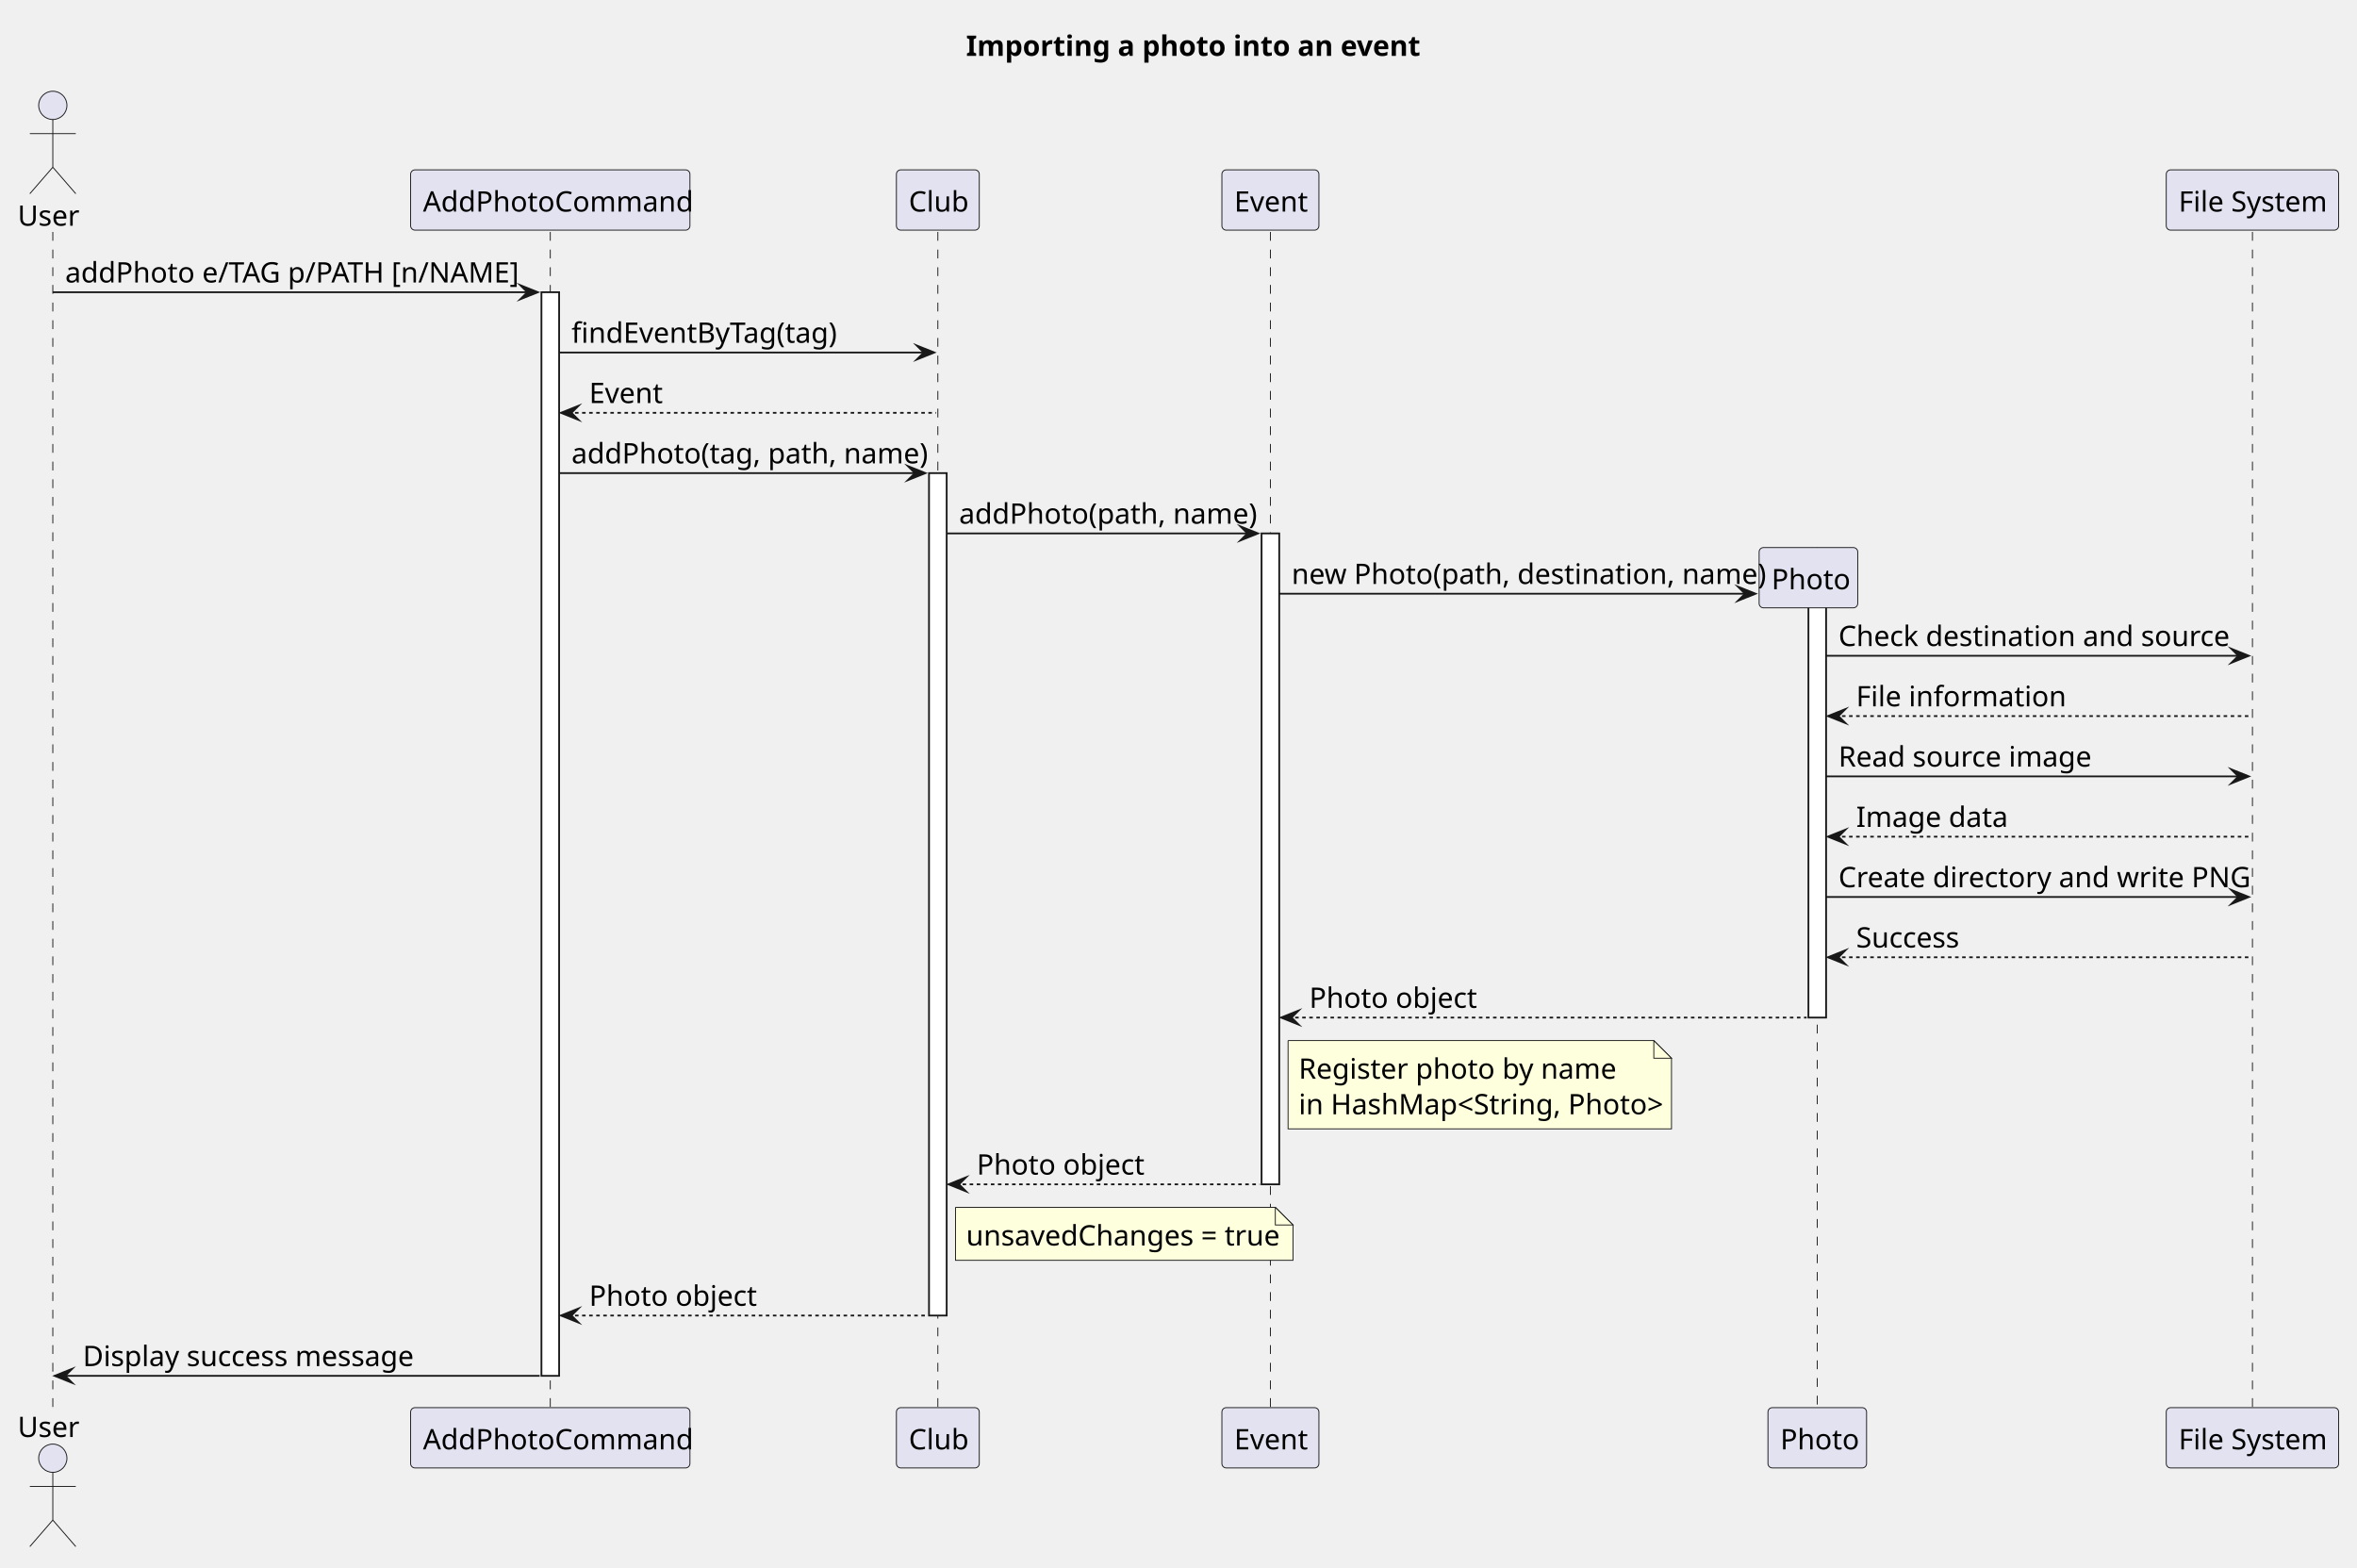
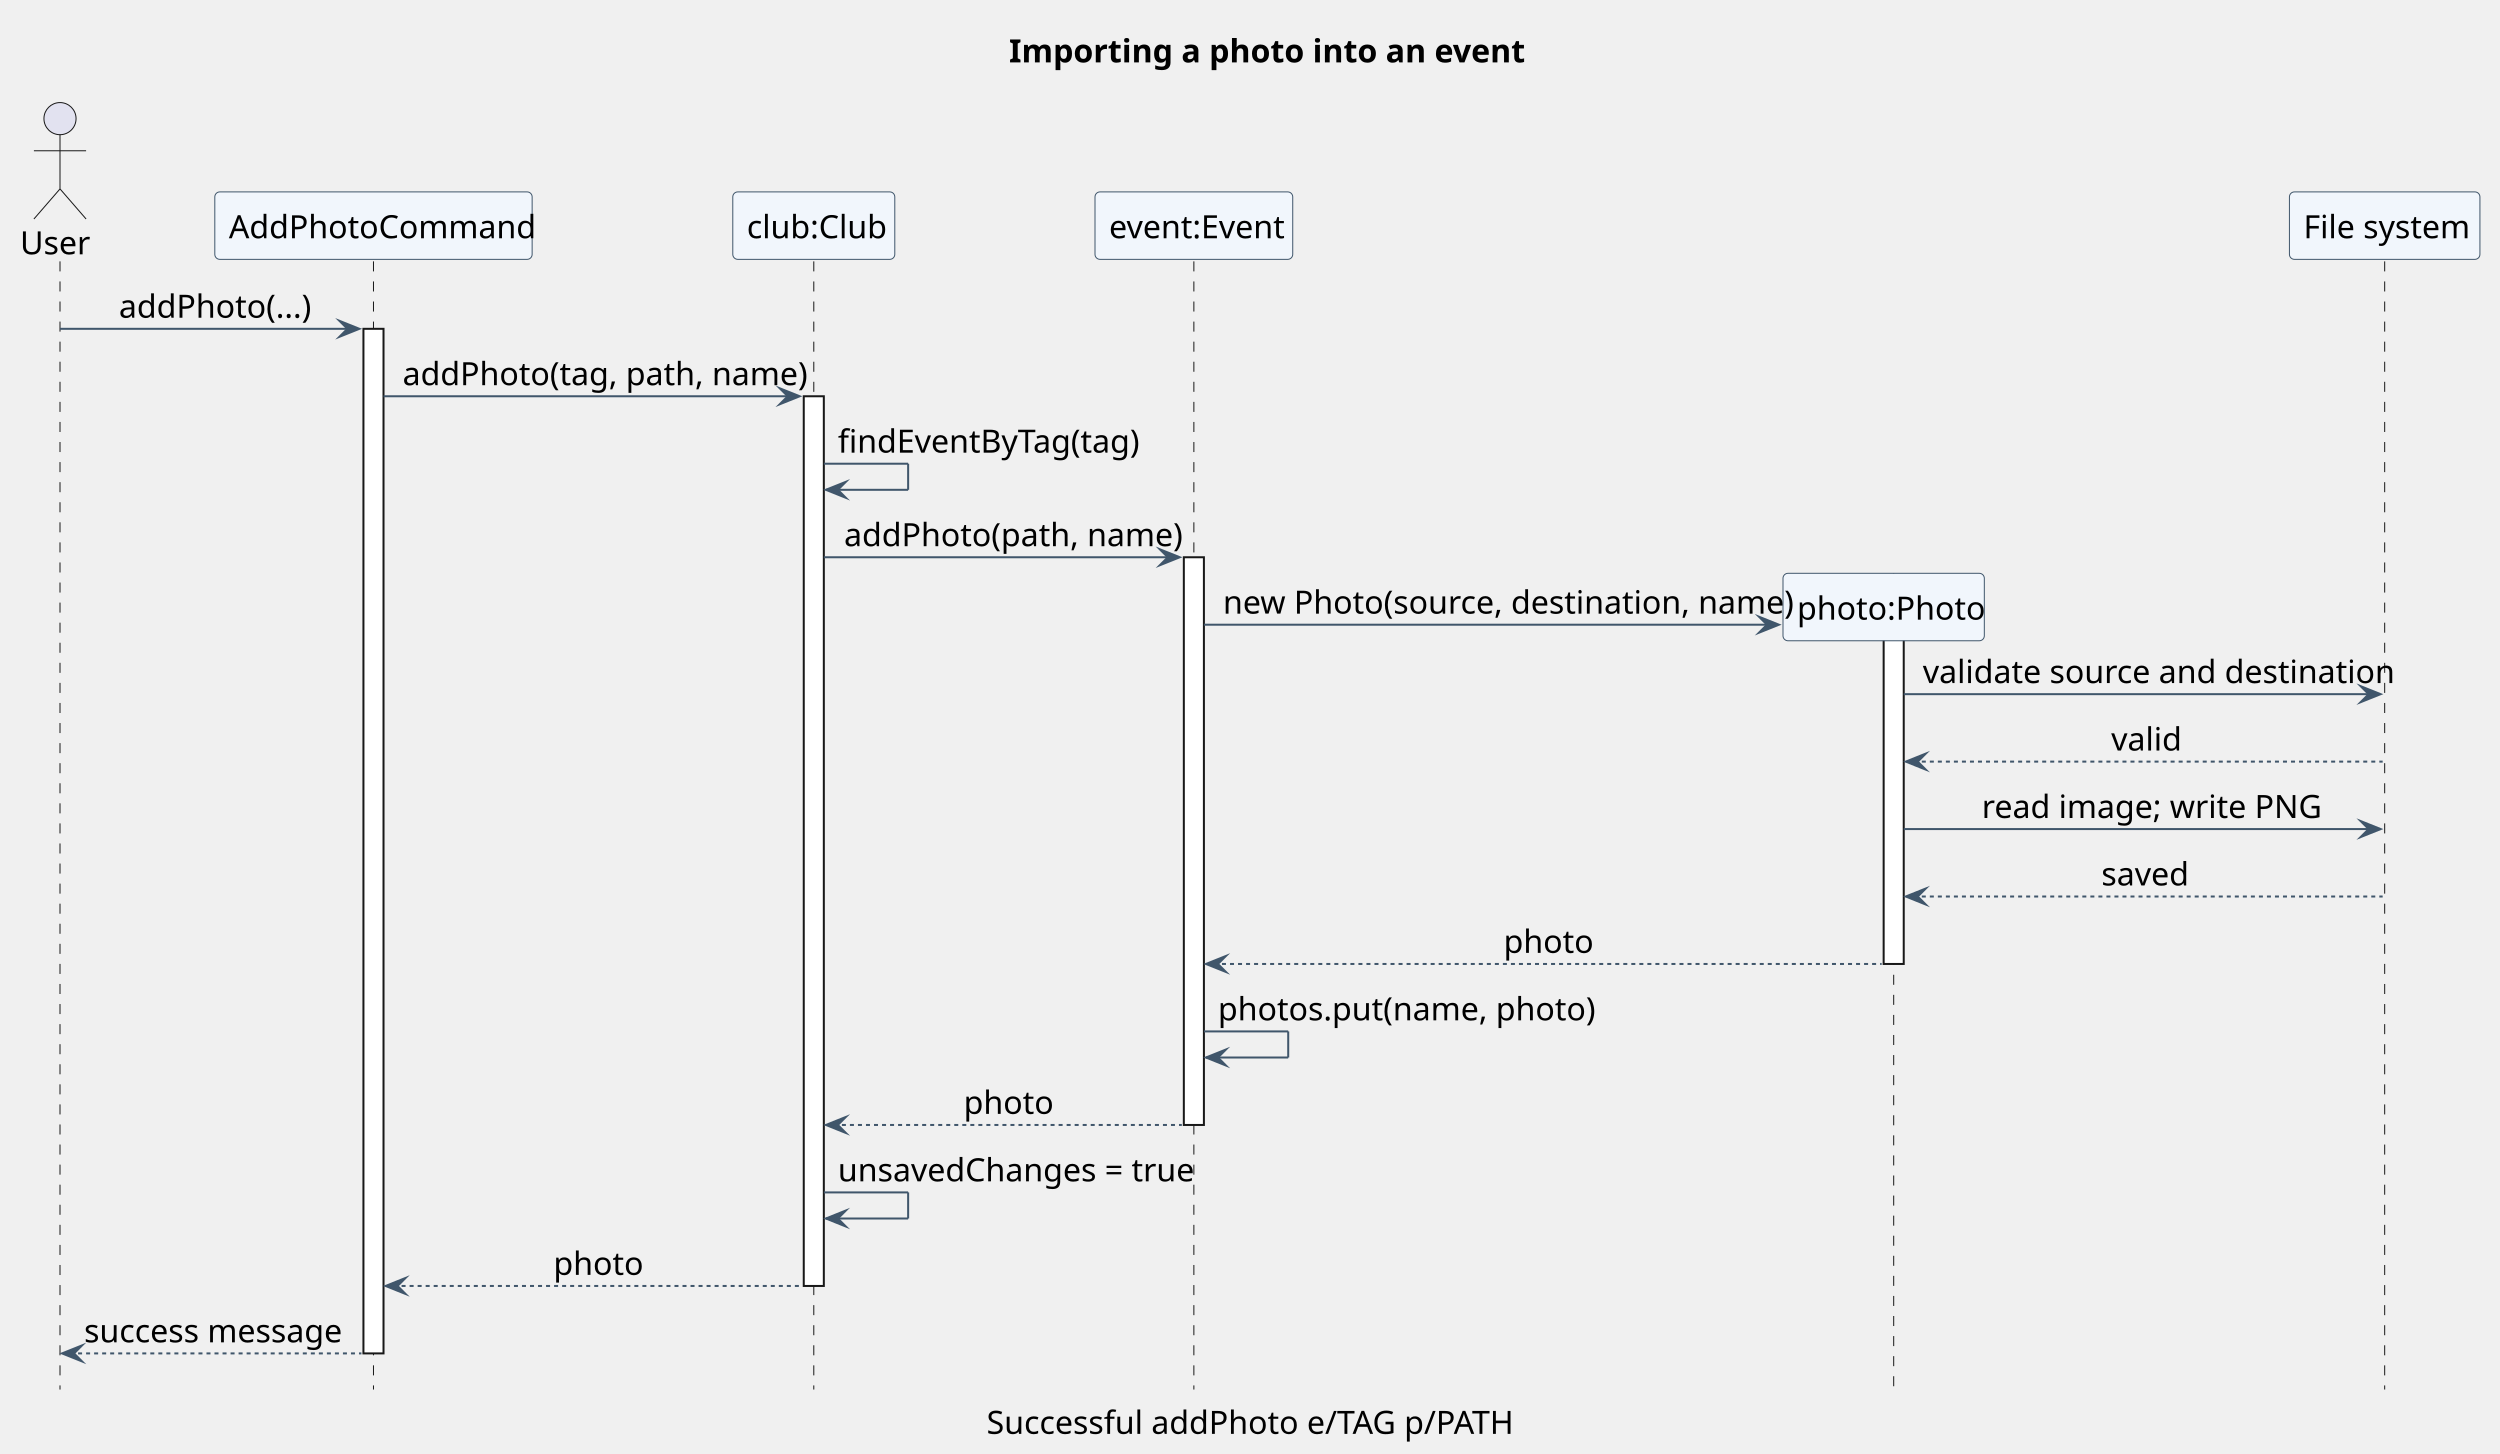
- <svg xmlns="http://www.w3.org/2000/svg" version="1.1" data-diagram-type="SEQUENCE" style="width:1334px;height:887px;background:#FFFFFF;" width="1334px" height="887px" viewBox="0 0 1334 887" zoomAndPan="magnify" preserveAspectRatio="none" contentStyleType="text/css">
+ <svg xmlns="http://www.w3.org/2000/svg" version="1.1" data-diagram-type="SEQUENCE" style="width:760px;height:442px;background:#FFFFFF;" width="760.35px" height="442.419px" viewBox="0 0 760 442" zoomAndPan="magnify" preserveAspectRatio="none" contentStyleType="text/css">
  <defs />
  <g font-family="sans-serif" lengthAdjust="spacing">
    <g class="title" data-source-line="3">
-       <text x="546.756" y="31.609" fill="#000" font-size="16" textLength="239.102" font-weight="700">Importing a photo into an event</text>
+       <text x="306.741" y="18.97" fill="#000" font-size="9.764" textLength="145.908" font-weight="700">Importing a photo into an event</text>
    </g>
    <g>
-       <rect x="26.391" y="131.25" width="8" height="665.375" fill="#000" fill-opacity="0" />
-       <line x1="29.891" y1="131.25" x2="29.891" y2="796.625" style="stroke:#181818;stroke-width:0.5;stroke-dasharray:5,5;" />
+       <rect x="16.104" y="79.454" width="4.882" height="342.965" fill="#000" fill-opacity="0" />
+       <line x1="18.24" y1="79.454" x2="18.24" y2="422.42" style="stroke:#181818;stroke-width:0.305;stroke-dasharray:3.051,3.051;" />
    </g>
    <g>
-       <rect x="307.945" y="131.25" width="8" height="665.375" fill="#000" fill-opacity="0" />
-       <line x1="311.445" y1="131.25" x2="311.445" y2="796.625" style="stroke:#181818;stroke-width:0.5;stroke-dasharray:5,5;" />
+       <rect x="111.401" y="79.454" width="4.882" height="342.965" fill="#000" fill-opacity="0" />
+       <line x1="113.537" y1="79.454" x2="113.537" y2="422.42" style="stroke:#181818;stroke-width:0.305;stroke-dasharray:3.051,3.051;" />
    </g>
    <g>
-       <rect x="306.445" y="165.375" width="10" height="613.25" fill="#FFF" style="stroke:#181818;stroke-width:1;" />
+       <rect x="110.486" y="99.959" width="6.102" height="311.476" fill="#FFF" style="stroke:#181818;stroke-width:0.61;" />
    </g>
    <g>
-       <rect x="527.297" y="131.25" width="8" height="665.375" fill="#000" fill-opacity="0" />
-       <line x1="530.797" y1="131.25" x2="530.797" y2="796.625" style="stroke:#181818;stroke-width:0.5;stroke-dasharray:5,5;" />
+       <rect x="245.256" y="79.454" width="4.882" height="342.965" fill="#000" fill-opacity="0" />
+       <line x1="247.392" y1="79.454" x2="247.392" y2="422.42" style="stroke:#181818;stroke-width:0.305;stroke-dasharray:3.051,3.051;" />
    </g>
    <g>
-       <rect x="525.797" y="267.75" width="10" height="476.75" fill="#FFF" style="stroke:#181818;stroke-width:1;" />
+       <rect x="244.341" y="120.464" width="6.102" height="270.467" fill="#FFF" style="stroke:#181818;stroke-width:0.61;" />
    </g>
    <g>
-       <rect x="715.516" y="131.25" width="8" height="665.375" fill="#000" fill-opacity="0" />
-       <line x1="719.016" y1="131.25" x2="719.016" y2="796.625" style="stroke:#181818;stroke-width:0.5;stroke-dasharray:5,5;" />
+       <rect x="360.8" y="79.454" width="4.882" height="342.965" fill="#000" fill-opacity="0" />
+       <line x1="362.936" y1="79.454" x2="362.936" y2="422.42" style="stroke:#181818;stroke-width:0.305;stroke-dasharray:3.051,3.051;" />
    </g>
    <g>
-       <rect x="714.016" y="301.875" width="10" height="368.375" fill="#FFF" style="stroke:#181818;stroke-width:1;" />
+       <rect x="359.885" y="169.406" width="6.102" height="172.582" fill="#FFF" style="stroke:#181818;stroke-width:0.61;" />
    </g>
    <g>
-       <rect x="1025.023" y="309.875" width="8" height="486.75" fill="#000" fill-opacity="0" />
-       <line x1="1028.523" y1="309.875" x2="1028.523" y2="796.625" style="stroke:#181818;stroke-width:0.5;stroke-dasharray:5,5;" />
+       <rect x="573.548" y="174.288" width="4.882" height="248.131" fill="#000" fill-opacity="0" />
+       <line x1="575.683" y1="174.288" x2="575.683" y2="422.42" style="stroke:#181818;stroke-width:0.305;stroke-dasharray:3.051,3.051;" />
    </g>
    <g>
-       <rect x="1023.523" y="336" width="10" height="239.875" fill="#FFF" style="stroke:#181818;stroke-width:1;" />
+       <rect x="572.632" y="189.911" width="6.102" height="103.134" fill="#FFF" style="stroke:#181818;stroke-width:0.61;" />
    </g>
    <g>
-       <rect x="1271.328" y="131.25" width="8" height="665.375" fill="#000" fill-opacity="0" />
-       <line x1="1274.828" y1="131.25" x2="1274.828" y2="796.625" style="stroke:#181818;stroke-width:0.5;stroke-dasharray:5,5;" />
+       <rect x="722.807" y="79.454" width="4.882" height="342.965" fill="#000" fill-opacity="0" />
+       <line x1="724.943" y1="79.454" x2="724.943" y2="422.42" style="stroke:#181818;stroke-width:0.305;stroke-dasharray:3.051,3.051;" />
    </g>
-     <text x="10" y="127.734" fill="#000" font-size="16" textLength="33.781">User</text>
-     <ellipse cx="29.891" cy="59.625" rx="8" ry="8" fill="#E2E2F0" style="stroke:#181818;stroke-width:0.5;" />
-     <path d="M29.891,67.625 L29.891,94.625 M16.891,75.625 L42.891,75.625 M29.891,94.625 L16.891,109.625 M29.891,94.625 L42.891,109.625" style="stroke:#181818;stroke-width:0.5;" fill="none" />
-     <rect x="232.402" y="96.125" width="158.086" height="34.125" fill="#E2E2F0" style="stroke:#181818;stroke-width:0.5;" rx="2.5" ry="2.5" />
-     <text x="239.402" y="119.734" fill="#000" font-size="16" textLength="144.086">AddPhotoCommand</text>
-     <rect x="507.344" y="96.125" width="46.906" height="34.125" fill="#E2E2F0" style="stroke:#181818;stroke-width:0.5;" rx="2.5" ry="2.5" />
-     <text x="514.344" y="119.734" fill="#000" font-size="16" textLength="32.906">Club</text>
-     <rect x="691.559" y="96.125" width="54.914" height="34.125" fill="#E2E2F0" style="stroke:#181818;stroke-width:0.5;" rx="2.5" ry="2.5" />
-     <text x="698.559" y="119.734" fill="#000" font-size="16" textLength="40.914">Event</text>
-     <rect x="1226.043" y="96.125" width="97.57" height="34.125" fill="#E2E2F0" style="stroke:#181818;stroke-width:0.5;" rx="2.5" ry="2.5" />
-     <text x="1233.043" y="119.734" fill="#000" font-size="16" textLength="83.57">File System</text>
-     <text x="10" y="813.234" fill="#000" font-size="16" textLength="33.781">User</text>
-     <ellipse cx="29.891" cy="825.25" rx="8" ry="8" fill="#E2E2F0" style="stroke:#181818;stroke-width:0.5;" />
-     <path d="M29.891,833.25 L29.891,860.25 M16.891,841.25 L42.891,841.25 M29.891,860.25 L16.891,875.25 M29.891,860.25 L42.891,875.25" style="stroke:#181818;stroke-width:0.5;" fill="none" />
-     <rect x="232.402" y="796.625" width="158.086" height="34.125" fill="#E2E2F0" style="stroke:#181818;stroke-width:0.5;" rx="2.5" ry="2.5" />
-     <text x="239.402" y="820.234" fill="#000" font-size="16" textLength="144.086">AddPhotoCommand</text>
-     <rect x="507.344" y="796.625" width="46.906" height="34.125" fill="#E2E2F0" style="stroke:#181818;stroke-width:0.5;" rx="2.5" ry="2.5" />
-     <text x="514.344" y="820.234" fill="#000" font-size="16" textLength="32.906">Club</text>
-     <rect x="691.559" y="796.625" width="54.914" height="34.125" fill="#E2E2F0" style="stroke:#181818;stroke-width:0.5;" rx="2.5" ry="2.5" />
-     <text x="698.559" y="820.234" fill="#000" font-size="16" textLength="40.914">Event</text>
-     <rect x="1000.617" y="796.625" width="55.813" height="34.125" fill="#E2E2F0" style="stroke:#181818;stroke-width:0.5;" rx="2.5" ry="2.5" />
-     <text x="1007.617" y="820.234" fill="#000" font-size="16" textLength="41.813">Photo</text>
-     <rect x="1226.043" y="796.625" width="97.57" height="34.125" fill="#E2E2F0" style="stroke:#181818;stroke-width:0.5;" rx="2.5" ry="2.5" />
-     <text x="1233.043" y="820.234" fill="#000" font-size="16" textLength="83.57">File System</text>
-     <polygon points="294.445,161.375,304.445,165.375,294.445,169.375,298.445,165.375" fill="#181818" style="stroke:#181818;stroke-width:1;stroke-linejoin:miter;stroke-miterlimit:10;" />
-     <line x1="29.891" y1="165.375" x2="300.445" y2="165.375" style="stroke:#181818;stroke-width:1;" />
-     <text x="36.891" y="159.859" fill="#000" font-size="16" textLength="252.555">addPhoto e/TAG p/PATH [n/NAME]</text>
-     <polygon points="518.797,195.5,528.797,199.5,518.797,203.5,522.797,199.5" fill="#181818" style="stroke:#181818;stroke-width:1;stroke-linejoin:miter;stroke-miterlimit:10;" />
-     <line x1="316.445" y1="199.5" x2="524.797" y2="199.5" style="stroke:#181818;stroke-width:1;" />
-     <text x="323.445" y="193.984" fill="#000" font-size="16" textLength="145.852">findEventByTag(tag)</text>
-     <polygon points="327.445,229.625,317.445,233.625,327.445,237.625,323.445,233.625" fill="#181818" style="stroke:#181818;stroke-width:1;stroke-linejoin:miter;stroke-miterlimit:10;" />
-     <line x1="321.445" y1="233.625" x2="529.797" y2="233.625" style="stroke:#181818;stroke-width:1;stroke-dasharray:2,2;" />
-     <text x="333.445" y="228.109" fill="#000" font-size="16" textLength="40.914">Event</text>
-     <polygon points="513.797,263.75,523.797,267.75,513.797,271.75,517.797,267.75" fill="#181818" style="stroke:#181818;stroke-width:1;stroke-linejoin:miter;stroke-miterlimit:10;" />
-     <line x1="316.445" y1="267.75" x2="519.797" y2="267.75" style="stroke:#181818;stroke-width:1;" />
-     <text x="323.445" y="262.234" fill="#000" font-size="16" textLength="190.352">addPhoto(tag, path, name)</text>
-     <polygon points="702.016,297.875,712.016,301.875,702.016,305.875,706.016,301.875" fill="#181818" style="stroke:#181818;stroke-width:1;stroke-linejoin:miter;stroke-miterlimit:10;" />
-     <line x1="535.797" y1="301.875" x2="708.016" y2="301.875" style="stroke:#181818;stroke-width:1;" />
-     <text x="542.797" y="296.359" fill="#000" font-size="16" textLength="159.219">addPhoto(path, name)</text>
-     <rect x="995.617" y="309.875" width="55.813" height="34.125" fill="#E2E2F0" style="stroke:#181818;stroke-width:0.5;" rx="2.5" ry="2.5" />
-     <text x="1002.617" y="333.484" fill="#000" font-size="16" textLength="41.813">Photo</text>
-     <polygon points="983.617,332,993.617,336,983.617,340,987.617,336" fill="#181818" style="stroke:#181818;stroke-width:1;stroke-linejoin:miter;stroke-miterlimit:10;" />
-     <line x1="724.016" y1="336" x2="989.617" y2="336" style="stroke:#181818;stroke-width:1;" />
-     <text x="731.016" y="330.484" fill="#000" font-size="16" textLength="252.602">new Photo(path, destination, name)</text>
-     <polygon points="1262.828,367.125,1272.828,371.125,1262.828,375.125,1266.828,371.125" fill="#181818" style="stroke:#181818;stroke-width:1;stroke-linejoin:miter;stroke-miterlimit:10;" />
-     <line x1="1033.523" y1="371.125" x2="1268.828" y2="371.125" style="stroke:#181818;stroke-width:1;" />
-     <text x="1040.523" y="365.609" fill="#000" font-size="16" textLength="210.797">Check destination and source</text>
-     <polygon points="1044.523,401.25,1034.523,405.25,1044.523,409.25,1040.523,405.25" fill="#181818" style="stroke:#181818;stroke-width:1;stroke-linejoin:miter;stroke-miterlimit:10;" />
-     <line x1="1038.523" y1="405.25" x2="1273.828" y2="405.25" style="stroke:#181818;stroke-width:1;stroke-dasharray:2,2;" />
-     <text x="1050.523" y="399.734" fill="#000" font-size="16" textLength="109.375">File information</text>
-     <polygon points="1262.828,435.375,1272.828,439.375,1262.828,443.375,1266.828,439.375" fill="#181818" style="stroke:#181818;stroke-width:1;stroke-linejoin:miter;stroke-miterlimit:10;" />
-     <line x1="1033.523" y1="439.375" x2="1268.828" y2="439.375" style="stroke:#181818;stroke-width:1;" />
-     <text x="1040.523" y="433.859" fill="#000" font-size="16" textLength="138.742">Read source image</text>
-     <polygon points="1044.523,469.5,1034.523,473.5,1044.523,477.5,1040.523,473.5" fill="#181818" style="stroke:#181818;stroke-width:1;stroke-linejoin:miter;stroke-miterlimit:10;" />
-     <line x1="1038.523" y1="473.5" x2="1273.828" y2="473.5" style="stroke:#181818;stroke-width:1;stroke-dasharray:2,2;" />
-     <text x="1050.523" y="467.984" fill="#000" font-size="16" textLength="80.055">Image data</text>
-     <polygon points="1262.828,503.625,1272.828,507.625,1262.828,511.625,1266.828,507.625" fill="#181818" style="stroke:#181818;stroke-width:1;stroke-linejoin:miter;stroke-miterlimit:10;" />
-     <line x1="1033.523" y1="507.625" x2="1268.828" y2="507.625" style="stroke:#181818;stroke-width:1;" />
-     <text x="1040.523" y="502.109" fill="#000" font-size="16" textLength="222.305">Create directory and write PNG</text>
-     <polygon points="1044.523,537.75,1034.523,541.75,1044.523,545.75,1040.523,541.75" fill="#181818" style="stroke:#181818;stroke-width:1;stroke-linejoin:miter;stroke-miterlimit:10;" />
-     <line x1="1038.523" y1="541.75" x2="1273.828" y2="541.75" style="stroke:#181818;stroke-width:1;stroke-dasharray:2,2;" />
-     <text x="1050.523" y="536.234" fill="#000" font-size="16" textLength="60.469">Success</text>
-     <polygon points="735.016,571.875,725.016,575.875,735.016,579.875,731.016,575.875" fill="#181818" style="stroke:#181818;stroke-width:1;stroke-linejoin:miter;stroke-miterlimit:10;" />
-     <line x1="729.016" y1="575.875" x2="1022.523" y2="575.875" style="stroke:#181818;stroke-width:1;stroke-dasharray:2,2;" />
-     <text x="741.016" y="570.359" fill="#000" font-size="16" textLength="88.953">Photo object</text>
-     <path d="M729.016,588.875 L729.016,638.875 L946.016,638.875 L946.016,598.875 L936.016,588.875 L729.016,588.875" style="stroke:#181818;stroke-width:0.5;" fill="#FEFFDD" />
-     <path d="M936.016,588.875 L936.016,598.875 L946.016,598.875 L936.016,588.875" style="stroke:#181818;stroke-width:0.5;" fill="#FEFFDD" />
-     <text x="735.016" y="610.484" fill="#000" font-size="16" textLength="169.875">Register photo by name</text>
-     <text x="735.016" y="630.609" fill="#000" font-size="16" textLength="196.563">in HashMap&lt;String, Photo&gt;</text>
-     <polygon points="546.797,666.25,536.797,670.25,546.797,674.25,542.797,670.25" fill="#181818" style="stroke:#181818;stroke-width:1;stroke-linejoin:miter;stroke-miterlimit:10;" />
-     <line x1="540.797" y1="670.25" x2="713.016" y2="670.25" style="stroke:#181818;stroke-width:1;stroke-dasharray:2,2;" />
-     <text x="552.797" y="664.734" fill="#000" font-size="16" textLength="88.953">Photo object</text>
-     <path d="M540.797,683.25 L540.797,713.25 L731.797,713.25 L731.797,693.25 L721.797,683.25 L540.797,683.25" style="stroke:#181818;stroke-width:0.5;" fill="#FEFFDD" />
-     <path d="M721.797,683.25 L721.797,693.25 L731.797,693.25 L721.797,683.25" style="stroke:#181818;stroke-width:0.5;" fill="#FEFFDD" />
-     <text x="546.797" y="704.859" fill="#000" font-size="16" textLength="170.344">unsavedChanges = true</text>
-     <polygon points="327.445,740.5,317.445,744.5,327.445,748.5,323.445,744.5" fill="#181818" style="stroke:#181818;stroke-width:1;stroke-linejoin:miter;stroke-miterlimit:10;" />
-     <line x1="321.445" y1="744.5" x2="524.797" y2="744.5" style="stroke:#181818;stroke-width:1;stroke-dasharray:2,2;" />
-     <text x="333.445" y="738.984" fill="#000" font-size="16" textLength="88.953">Photo object</text>
-     <polygon points="40.891,774.625,30.891,778.625,40.891,782.625,36.891,778.625" fill="#181818" style="stroke:#181818;stroke-width:1;stroke-linejoin:miter;stroke-miterlimit:10;" />
-     <line x1="34.891" y1="778.625" x2="305.445" y2="778.625" style="stroke:#181818;stroke-width:1;" />
-     <text x="46.891" y="773.109" fill="#000" font-size="16" textLength="184.07">Display success message</text>
+     <text x="6.102" y="77.309" fill="#000" font-size="9.764" textLength="20.614">User</text>
+     <ellipse cx="18.24" cy="36.066" rx="4.882" ry="4.882" fill="#E2E2F0" style="stroke:#181818;stroke-width:0.305;" />
+     <path d="M18.24,40.948 L18.24,57.424 M10.307,45.829 L26.173,45.829 M18.24,57.424 L10.307,66.577 M18.24,57.424 L26.173,66.577" style="stroke:#181818;stroke-width:0.305;" fill="none" />
+     <rect x="65.302" y="58.339" width="96.469" height="20.505" fill="#F1F6FC" style="stroke:#40566B;stroke-width:0.305;" rx="1.526" ry="1.526" />
+     <text x="69.574" y="72.427" fill="#000" font-size="9.764" textLength="87.926">AddPhotoCommand</text>
+     <rect x="222.768" y="58.339" width="49.248" height="20.505" fill="#F1F6FC" style="stroke:#40566B;stroke-width:0.305;" rx="1.526" ry="1.526" />
+     <text x="227.04" y="72.427" fill="#000" font-size="9.764" textLength="40.704">club:Club</text>
+     <rect x="332.882" y="58.339" width="60.108" height="20.505" fill="#F1F6FC" style="stroke:#40566B;stroke-width:0.305;" rx="1.526" ry="1.526" />
+     <text x="337.154" y="72.427" fill="#000" font-size="9.764" textLength="51.565">event:Event</text>
+     <rect x="695.988" y="58.339" width="57.91" height="20.505" fill="#F1F6FC" style="stroke:#40566B;stroke-width:0.305;" rx="1.526" ry="1.526" />
+     <text x="700.259" y="72.427" fill="#000" font-size="9.764" textLength="49.367">File system</text>
+     <polygon points="103.163,97.518,109.265,99.959,103.163,102.4,105.604,99.959" fill="#40566B" style="stroke:#40566B;stroke-width:0.61;stroke-linejoin:miter;stroke-miterlimit:10;" />
+     <line x1="18.24" y1="99.959" x2="106.824" y2="99.959" style="stroke:#40566B;stroke-width:0.61;" />
+     <text x="36.14" y="96.593" fill="#000" font-size="9.764" textLength="56.447">addPhoto(...)</text>
+     <polygon points="237.018,118.023,243.121,120.464,237.018,122.905,239.459,120.464" fill="#40566B" style="stroke:#40566B;stroke-width:0.61;stroke-linejoin:miter;stroke-miterlimit:10;" />
+     <line x1="116.588" y1="120.464" x2="240.68" y2="120.464" style="stroke:#40566B;stroke-width:0.61;" />
+     <text x="122.385" y="117.098" fill="#000" font-size="9.764" textLength="116.159">addPhoto(tag, path, name)</text>
+     <line x1="250.443" y1="140.969" x2="276.073" y2="140.969" style="stroke:#40566B;stroke-width:0.61;" />
+     <line x1="276.073" y1="140.969" x2="276.073" y2="148.902" style="stroke:#40566B;stroke-width:0.61;" />
+     <line x1="251.054" y1="148.902" x2="276.073" y2="148.902" style="stroke:#40566B;stroke-width:0.61;" />
+     <polygon points="257.156,146.461,251.054,148.902,257.156,151.343,254.715,148.902" fill="#40566B" style="stroke:#40566B;stroke-width:0.61;stroke-linejoin:miter;stroke-miterlimit:10;" />
+     <text x="254.715" y="137.603" fill="#000" font-size="9.764" textLength="89.003">findEventByTag(tag)</text>
+     <polygon points="352.562,166.965,358.664,169.406,352.562,171.847,355.003,169.406" fill="#40566B" style="stroke:#40566B;stroke-width:0.61;stroke-linejoin:miter;stroke-miterlimit:10;" />
+     <line x1="250.443" y1="169.406" x2="356.224" y2="169.406" style="stroke:#40566B;stroke-width:0.61;" />
+     <text x="256.584" y="166.041" fill="#000" font-size="9.764" textLength="97.161">addPhoto(path, name)</text>
+     <rect x="542.03" y="174.288" width="61.204" height="20.505" fill="#F1F6FC" style="stroke:#40566B;stroke-width:0.305;" rx="1.526" ry="1.526" />
+     <text x="546.302" y="188.376" fill="#000" font-size="9.764" textLength="52.661">photo:Photo</text>
+     <polygon points="534.707,187.47,540.81,189.911,534.707,192.352,537.148,189.911" fill="#40566B" style="stroke:#40566B;stroke-width:0.61;stroke-linejoin:miter;stroke-miterlimit:10;" />
+     <line x1="365.987" y1="189.911" x2="538.369" y2="189.911" style="stroke:#40566B;stroke-width:0.61;" />
+     <text x="371.784" y="186.545" fill="#000" font-size="9.764" textLength="164.448">new Photo(source, destination, name)</text>
+     <polygon points="717.62,208.585,723.722,211.026,717.62,213.467,720.061,211.026" fill="#40566B" style="stroke:#40566B;stroke-width:0.61;stroke-linejoin:miter;stroke-miterlimit:10;" />
+     <line x1="578.735" y1="211.026" x2="721.281" y2="211.026" style="stroke:#40566B;stroke-width:0.61;" />
+     <text x="584.532" y="207.66" fill="#000" font-size="9.764" textLength="134.614">validate source and destination</text>
+     <polygon points="585.447,229.09,579.345,231.531,585.447,233.972,583.006,231.531" fill="#40566B" style="stroke:#40566B;stroke-width:0.61;stroke-linejoin:miter;stroke-miterlimit:10;" />
+     <line x1="581.786" y1="231.531" x2="724.332" y2="231.531" style="stroke:#40566B;stroke-width:0.61;stroke-dasharray:1.22,1.22;" />
+     <text x="641.798" y="228.165" fill="#000" font-size="9.764" textLength="20.08">valid</text>
+     <polygon points="717.62,249.595,723.722,252.036,717.62,254.477,720.061,252.036" fill="#40566B" style="stroke:#40566B;stroke-width:0.61;stroke-linejoin:miter;stroke-miterlimit:10;" />
+     <line x1="578.735" y1="252.036" x2="721.281" y2="252.036" style="stroke:#40566B;stroke-width:0.61;" />
+     <text x="602.46" y="248.67" fill="#000" font-size="9.764" textLength="98.758">read image; write PNG</text>
+     <polygon points="585.447,270.1,579.345,272.541,585.447,274.982,583.006,272.541" fill="#40566B" style="stroke:#40566B;stroke-width:0.61;stroke-linejoin:miter;stroke-miterlimit:10;" />
+     <line x1="581.786" y1="272.541" x2="724.332" y2="272.541" style="stroke:#40566B;stroke-width:0.61;stroke-dasharray:1.22,1.22;" />
+     <text x="638.812" y="269.175" fill="#000" font-size="9.764" textLength="26.054">saved</text>
+     <polygon points="372.7,290.604,366.598,293.045,372.7,295.486,370.259,293.045" fill="#40566B" style="stroke:#40566B;stroke-width:0.61;stroke-linejoin:miter;stroke-miterlimit:10;" />
+     <line x1="369.038" y1="293.045" x2="572.022" y2="293.045" style="stroke:#40566B;stroke-width:0.61;stroke-dasharray:1.22,1.22;" />
+     <text x="457.093" y="289.68" fill="#000" font-size="9.764" textLength="24.433">photo</text>
+     <line x1="365.987" y1="313.55" x2="391.617" y2="313.55" style="stroke:#40566B;stroke-width:0.61;" />
+     <line x1="391.617" y1="313.55" x2="391.617" y2="321.483" style="stroke:#40566B;stroke-width:0.61;" />
+     <line x1="366.598" y1="321.483" x2="391.617" y2="321.483" style="stroke:#40566B;stroke-width:0.61;" />
+     <polygon points="372.7,319.042,366.598,321.483,372.7,323.924,370.259,321.483" fill="#40566B" style="stroke:#40566B;stroke-width:0.61;stroke-linejoin:miter;stroke-miterlimit:10;" />
+     <text x="370.259" y="310.184" fill="#000" font-size="9.764" textLength="106.386">photos.put(name, photo)</text>
+     <polygon points="257.156,339.547,251.054,341.988,257.156,344.429,254.715,341.988" fill="#40566B" style="stroke:#40566B;stroke-width:0.61;stroke-linejoin:miter;stroke-miterlimit:10;" />
+     <line x1="253.495" y1="341.988" x2="359.275" y2="341.988" style="stroke:#40566B;stroke-width:0.61;stroke-dasharray:1.22,1.22;" />
+     <text x="292.948" y="338.622" fill="#000" font-size="9.764" textLength="24.433">photo</text>
+     <line x1="250.443" y1="362.493" x2="276.073" y2="362.493" style="stroke:#40566B;stroke-width:0.61;" />
+     <line x1="276.073" y1="362.493" x2="276.073" y2="370.426" style="stroke:#40566B;stroke-width:0.61;" />
+     <line x1="251.054" y1="370.426" x2="276.073" y2="370.426" style="stroke:#40566B;stroke-width:0.61;" />
+     <polygon points="257.156,367.985,251.054,370.426,257.156,372.867,254.715,370.426" fill="#40566B" style="stroke:#40566B;stroke-width:0.61;stroke-linejoin:miter;stroke-miterlimit:10;" />
+     <text x="254.715" y="359.127" fill="#000" font-size="9.764" textLength="103.949">unsavedChanges = true</text>
+     <polygon points="123.3,388.49,117.198,390.931,123.3,393.371,120.86,390.931" fill="#40566B" style="stroke:#40566B;stroke-width:0.61;stroke-linejoin:miter;stroke-miterlimit:10;" />
+     <line x1="119.639" y1="390.931" x2="243.731" y2="390.931" style="stroke:#40566B;stroke-width:0.61;stroke-dasharray:1.22,1.22;" />
+     <text x="168.248" y="387.565" fill="#000" font-size="9.764" textLength="24.433">photo</text>
+     <polygon points="24.953,408.994,18.85,411.435,24.953,413.876,22.512,411.435" fill="#40566B" style="stroke:#40566B;stroke-width:0.61;stroke-linejoin:miter;stroke-miterlimit:10;" />
+     <line x1="21.291" y1="411.435" x2="109.875" y2="411.435" style="stroke:#40566B;stroke-width:0.61;stroke-dasharray:1.22,1.22;" />
+     <text x="25.563" y="408.07" fill="#000" font-size="9.764" textLength="77.6">success message</text>
+     <g class="caption" data-source-line="4">
+       <text x="299.919" y="435.897" fill="#000" font-size="9.764" textLength="159.552">Successful addPhoto e/TAG p/PATH</text>
+     </g>
  </g>
</svg>
